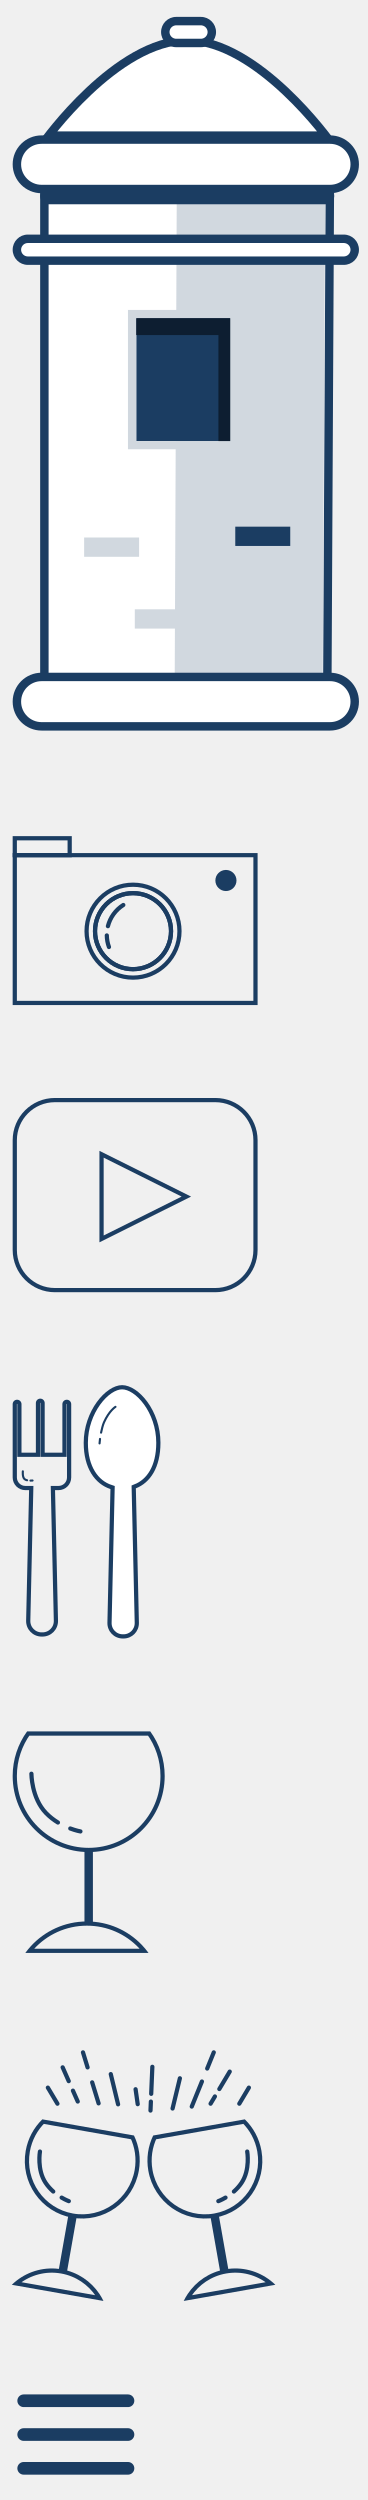
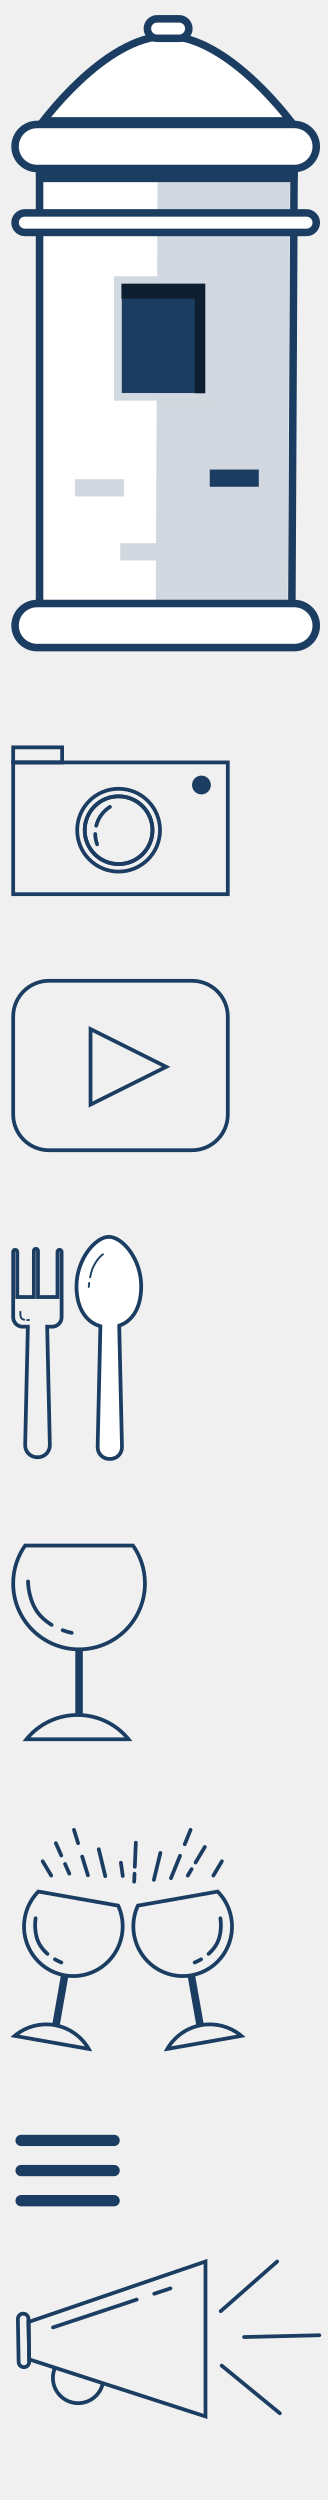
- <svg xmlns="http://www.w3.org/2000/svg" xmlns:xlink="http://www.w3.org/1999/xlink" width="87px" height="592px" viewBox="0 0 87 592" version="1.1">
+ <svg xmlns="http://www.w3.org/2000/svg" xmlns:xlink="http://www.w3.org/1999/xlink" width="87px" height="664px" viewBox="0 0 87 664" version="1.1">
  <defs>
    <polygon id="path-1" points="6.508 34.583 76.143 34.583 75.492 161.822 6.508 161.822" />
    <mask id="mask-2" maskContentUnits="userSpaceOnUse" maskUnits="objectBoundingBox" x="0" y="0" width="69.635" height="127.239" fill="white">
      <use xlink:href="#path-1" />
    </mask>
    <path d="M0,162.149 C0,158.365 3.065,155.297 6.85,155.297 L75.15,155.297 C78.933,155.297 82,158.372 82,162.149 L82,162.149 C82,165.933 78.935,169 75.148,169 L41.877,169 L6.845,169 C3.065,169 0,165.925 0,162.149 L0,162.149 Z" id="path-3" />
    <mask id="mask-4" maskContentUnits="userSpaceOnUse" maskUnits="objectBoundingBox" x="0" y="0" width="82" height="13.703" fill="white">
      <use xlink:href="#path-3" />
    </mask>
    <rect id="path-5" x="0" y="28.058" width="82" height="13.703" rx="6.851" />
    <mask id="mask-6" maskContentUnits="userSpaceOnUse" maskUnits="objectBoundingBox" x="0" y="0" width="82" height="13.703" fill="white">
      <use xlink:href="#path-5" />
    </mask>
    <rect id="path-7" x="0" y="51.548" width="82" height="7.178" rx="3.589" />
    <mask id="mask-8" maskContentUnits="userSpaceOnUse" maskUnits="objectBoundingBox" x="0" y="0" width="82" height="7.178" fill="white">
      <use xlink:href="#path-7" />
    </mask>
    <path d="M41.325,4.568 C58.734,4.568 76.143,29.114 76.143,29.114 L6.508,29.114 C6.508,29.114 23.917,4.568 41.325,4.568 Z" id="path-9" />
    <mask id="mask-10" maskContentUnits="userSpaceOnUse" maskUnits="objectBoundingBox" x="0" y="0" width="69.635" height="24.547" fill="white">
      <use xlink:href="#path-9" />
    </mask>
    <rect id="path-11" x="35.143" y="0" width="13.016" height="7.178" rx="3.589" />
    <mask id="mask-12" maskContentUnits="userSpaceOnUse" maskUnits="objectBoundingBox" x="0" y="0" width="13.016" height="7.178" fill="white">
      <use xlink:href="#path-11" />
    </mask>
    <rect id="path-13" x="0.266" y="0.347" width="22.25" height="29.098" />
    <mask id="mask-14" maskContentUnits="userSpaceOnUse" maskUnits="objectBoundingBox" x="-2" y="-2" width="26.25" height="33.098">
      <rect x="-1.734" y="-1.653" width="26.25" height="33.098" fill="white" />
      <use xlink:href="#path-13" fill="black" />
    </mask>
    <rect id="path-15" x="0" y="4" width="58" height="36" />
    <mask id="mask-16" maskContentUnits="userSpaceOnUse" maskUnits="objectBoundingBox" x="0" y="0" width="58" height="36" fill="white">
      <use xlink:href="#path-15" />
    </mask>
    <circle id="path-17" cx="28.5" cy="22.5" r="9.5" />
    <mask id="mask-18" maskContentUnits="userSpaceOnUse" maskUnits="objectBoundingBox" x="0" y="0" width="19" height="19" fill="white">
      <use xlink:href="#path-17" />
    </mask>
    <circle id="path-19" cx="28.5" cy="22.5" r="9.5" />
    <mask id="mask-20" maskContentUnits="userSpaceOnUse" maskUnits="objectBoundingBox" x="0" y="0" width="19" height="19" fill="white">
      <use xlink:href="#path-19" />
    </mask>
    <circle id="path-21" cx="28.5" cy="22.5" r="11.5" />
    <mask id="mask-22" maskContentUnits="userSpaceOnUse" maskUnits="objectBoundingBox" x="0" y="0" width="23" height="23" fill="white">
      <use xlink:href="#path-21" />
    </mask>
    <rect id="path-23" x="0" y="0" width="14" height="5" />
    <mask id="mask-24" maskContentUnits="userSpaceOnUse" maskUnits="objectBoundingBox" x="0" y="0" width="14" height="5" fill="white">
      <use xlink:href="#path-23" />
    </mask>
    <rect id="path-25" x="0" y="0" width="58" height="46" rx="10" />
    <mask id="mask-26" maskContentUnits="userSpaceOnUse" maskUnits="objectBoundingBox" x="0" y="0" width="58" height="46" fill="white">
      <use xlink:href="#path-25" />
    </mask>
    <polygon id="path-27" points="31.398 12.5 42.229 34.2 20.566 34.2" />
    <mask id="mask-28" maskContentUnits="userSpaceOnUse" maskUnits="objectBoundingBox" x="0" y="0" width="21.663" height="21.7" fill="white">
      <use xlink:href="#path-27" />
    </mask>
    <path d="M29.171,24.442 L29.895,56.269 C29.942,58.329 28.305,60 26.253,60 L26.074,60 C24.016,60 22.386,58.329 22.433,56.269 L23.153,24.608 C19.48,23.401 16.818,19.671 16.818,13.647 C16.818,6.196 22.041,0 25.909,0 C29.778,0 35,6.039 35,13.647 C35,19.512 32.58,23.105 29.171,24.442 Z" id="path-29" />
    <mask id="mask-30" maskContentUnits="userSpaceOnUse" maskUnits="objectBoundingBox" x="0" y="0" width="18.182" height="60" fill="white">
      <use xlink:href="#path-29" />
    </mask>
    <path d="M3.888,24.867 L3.185,55.77 C3.137,57.854 4.788,59.544 6.872,59.544 L7.053,59.544 C9.13,59.544 10.788,57.854 10.74,55.77 L10.036,24.867 L10.855,24.867 C12.517,24.867 13.864,23.519 13.864,21.861 L13.864,18.727 L13.864,4.507 C13.864,3.926 13.395,3.455 12.817,3.455 C12.235,3.455 11.771,3.926 11.771,4.507 L11.771,15.989 L7.586,15.989 L7.586,4.246 C7.586,3.665 7.117,3.194 6.539,3.194 C5.958,3.194 5.493,3.665 5.493,4.246 L5.493,15.989 L2.093,15.989 L2.093,4.507 C2.093,3.926 1.624,3.455 1.046,3.455 C0.464,3.455 0,3.926 0,4.507 L0,18.727 L0,21.861 C0,23.521 1.342,24.867 3.008,24.867 L3.888,24.867 Z" id="path-31" />
    <mask id="mask-32" maskContentUnits="userSpaceOnUse" maskUnits="objectBoundingBox" x="0" y="0" width="13.864" height="56.35" fill="white">
      <use xlink:href="#path-31" />
    </mask>
-     <path d="M32.585,-5.72875081e-14 C34.733,2.967 36,6.615 36,10.559 C36,20.506 27.941,28.57 18,28.57 C8.059,28.57 0,20.506 0,10.559 C0,6.615 1.267,2.967 3.415,9.75797221e-12 L32.585,9.75752812e-12 Z" id="path-33" />
+     <path d="M32.585,2.08721929e-14 C34.733,2.967 36,6.615 36,10.559 C36,20.506 27.941,28.57 18,28.57 C8.059,28.57 0,20.506 0,10.559 C0,6.615 1.267,2.967 3.415,9.83613191e-12 L32.585,9.83568782e-12 Z" id="path-33" />
    <mask id="mask-34" maskContentUnits="userSpaceOnUse" maskUnits="objectBoundingBox" x="0" y="0" width="36" height="28.57" fill="white">
      <use xlink:href="#path-33" />
    </mask>
    <path d="M32.169,52.453 C31.674,51.77 31.132,51.122 30.548,50.516 C27.274,47.115 22.676,45 17.585,45 C12.303,45 7.553,47.276 4.26,50.902 C3.812,51.395 3.391,51.913 3,52.453 L32.169,52.453 Z" id="path-35" />
    <mask id="mask-36" maskContentUnits="userSpaceOnUse" maskUnits="objectBoundingBox" x="0" y="0" width="29.169" height="7.453" fill="white">
      <use xlink:href="#path-35" />
    </mask>
-     <path d="M24.619,3.93018951e-14 C26.243,2.253 27.2,5.024 27.2,8.019 C27.2,15.574 21.111,21.699 13.6,21.699 C6.089,21.699 1.98951966e-13,15.574 1.98951966e-13,8.019 C1.98951966e-13,5.024 0.957,2.253 2.581,3.93018951e-14 L24.619,7.49444951e-12 Z" id="path-37" />
+     <path d="M24.619,7.447154e-12 C26.243,2.253 27.2,5.024 27.2,8.019 C27.2,15.574 21.111,21.699 13.6,21.699 C6.089,21.699 2.46913601e-13,15.574 2.46913601e-13,8.019 C2.46913601e-13,5.024 0.957,2.253 2.581,2.22044605e-16 L24.619,7.45448148e-12 Z" id="path-37" />
    <mask id="mask-38" maskContentUnits="userSpaceOnUse" maskUnits="objectBoundingBox" x="0" y="0" width="27.2" height="21.699" fill="white">
      <use xlink:href="#path-37" />
    </mask>
    <path d="M24.305,39.838 C23.931,39.319 23.522,38.827 23.081,38.366 C20.607,35.784 17.133,34.177 13.286,34.177 C9.296,34.177 5.706,35.906 3.219,38.66 C2.88,39.034 2.562,39.427 2.267,39.838 L24.305,39.838 Z" id="path-39" />
    <mask id="mask-40" maskContentUnits="userSpaceOnUse" maskUnits="objectBoundingBox" x="0" y="0" width="22.039" height="5.661" fill="white">
      <use xlink:href="#path-39" />
    </mask>
-     <path d="M24.619,2.06057393e-13 C26.243,2.253 27.2,5.024 27.2,8.019 C27.2,15.574 21.111,21.699 13.6,21.699 C6.089,21.699 -7.60280727e-13,15.574 -7.60280727e-13,8.019 C-7.60280727e-13,5.024 0.957,2.253 2.581,2.06057393e-13 L24.619,7.66142705e-12 Z" id="path-41" />
+     <path d="M24.619,1.51434421e-13 C26.243,2.253 27.2,5.024 27.2,8.019 C27.2,15.574 21.111,21.699 13.6,21.699 C6.089,21.699 -6.03961325e-13,15.574 -6.03961325e-13,8.019 C-6.03961325e-13,5.024 0.957,2.253 2.581,1.52544644e-13 L24.619,7.60724816e-12 Z" id="path-41" />
    <mask id="mask-42" maskContentUnits="userSpaceOnUse" maskUnits="objectBoundingBox" x="0" y="0" width="27.2" height="21.699" fill="white">
      <use xlink:href="#path-41" />
    </mask>
    <path d="M24.305,39.838 C23.931,39.319 23.522,38.827 23.081,38.366 C20.607,35.784 17.133,34.177 13.286,34.177 C9.296,34.177 5.706,35.906 3.219,38.66 C2.88,39.034 2.562,39.427 2.267,39.838 L24.305,39.838 Z" id="path-43" />
    <mask id="mask-44" maskContentUnits="userSpaceOnUse" maskUnits="objectBoundingBox" x="0" y="0" width="22.039" height="5.661" fill="white">
      <use xlink:href="#path-43" />
+     </mask>
+     <polygon id="path-45" points="3.599 17.382 51.608 0.976 51.608 43.521 3.785 28.037" />
+     <mask id="mask-46" maskContentUnits="userSpaceOnUse" maskUnits="objectBoundingBox" x="0" y="0" width="48.008" height="42.545" fill="white">
+       <use xlink:href="#path-45" />
+     </mask>
+     <rect id="path-47" x="0.877" y="14.595" width="3.807" height="15.215" rx="1.903" />
+     <mask id="mask-48" maskContentUnits="userSpaceOnUse" maskUnits="objectBoundingBox" x="0" y="0" width="3.807" height="15.215" fill="white">
+       <use xlink:href="#path-47" />
+     </mask>
+     <path d="M10.458,29.645 C10.102,30.499 9.905,31.435 9.905,32.418 C9.905,36.397 13.131,39.622 17.109,39.622 L17.109,39.622 C20.56,39.622 23.444,37.196 24.149,33.957" id="path-49" />
+     <mask id="mask-50" maskContentUnits="userSpaceOnUse" maskUnits="objectBoundingBox" x="0" y="0" width="14.243" height="9.977" fill="white">
+       <use xlink:href="#path-49" />
    </mask>
  </defs>
  <g id="Page-1" stroke="none" stroke-width="1" fill="none" fill-rule="evenodd">
    <g id="sprite">
      <g id="ic-fort" transform="translate(3, 4)">
        <use id="Rectangle-2-Copy" stroke="#1B3D62" mask="url(#mask-2)" stroke-width="4" fill="#FFFFFF" xlink:href="#path-1" />
        <polygon id="Rectangle-2-Copy-2" fill="#A4B1C0" opacity="0.5" points="38.887 34.583 74.048 34.583 73.397 161.822 38.349 161.822" />
        <rect id="Rectangle-4" fill="#D1D8DF" x="16.921" y="123.282" width="13.016" height="4.568" />
        <rect id="Rectangle-4" fill="#D1D8DF" x="28.921" y="140.282" width="13.016" height="4.568" />
        <rect id="Rectangle-4-Copy" fill="#1B3D62" x="52.714" y="120.714" width="13.016" height="4.568" />
        <use id="Rectangle-2" stroke="#1B3D62" mask="url(#mask-4)" stroke-width="4" fill="#FFFFFF" xlink:href="#path-3" />
        <use id="Rectangle-2-Copy-3" stroke="#1B3D62" mask="url(#mask-6)" stroke-width="4" fill="#FFFFFF" xlink:href="#path-5" />
        <use id="Rectangle-2-Copy-5" stroke="#1B3D62" mask="url(#mask-8)" stroke-width="4" fill="#FFFFFF" xlink:href="#path-7" />
        <rect id="Rectangle-2-Copy-6" fill="#1B3D62" x="6.508" y="40.456" width="69.635" height="3.915" rx="1.958" />
        <use id="Triangle" stroke="#1B3D62" mask="url(#mask-10)" stroke-width="4" fill="#FFFFFF" xlink:href="#path-9" />
        <use id="Rectangle-2-Copy-4" stroke="#1B3D62" mask="url(#mask-12)" stroke-width="4" fill="#FFFFFF" xlink:href="#path-11" />
        <g id="Group-5" transform="translate(29, 71)">
          <g id="Rectangle-3">
            <use fill="#1B3D62" fill-rule="evenodd" xlink:href="#path-13" />
            <use stroke="#D1D8DF" mask="url(#mask-14)" stroke-width="4" xlink:href="#path-13" />
          </g>
          <polygon id="Rectangle-3" fill="#0D1E31" points="0.266 0.347 22.517 0.347 22.517 29.446 19.723 29.446 19.723 4.345 0.266 4.345" />
        </g>
      </g>
      <g id="ic-camera" transform="translate(3, 198)">
        <use id="Rectangle-15" stroke="#1B3D62" mask="url(#mask-16)" stroke-width="2" xlink:href="#path-15" />
        <use id="Oval" stroke="#1B3D62" mask="url(#mask-18)" stroke-width="2" xlink:href="#path-17" />
        <path d="M27.797,17.184 C25.672,17.644 23.846,18.911 22.658,20.648 M21.662,22.622 C21.363,23.483 21.201,24.408 21.201,25.37" id="Oval-Copy-2" stroke="#1B3D62" stroke-linecap="round" transform="translate(24.49914, 21.27715) rotate(-20) translate(-24.49914, -21.27715) " />
        <use id="Oval-Copy" stroke="#1B3D62" mask="url(#mask-20)" stroke-width="2" xlink:href="#path-19" />
        <use id="Oval-Copy-3" stroke="#1B3D62" mask="url(#mask-22)" stroke-width="2" xlink:href="#path-21" />
        <circle id="Oval-5" fill="#1B3D62" cx="50.5" cy="10.5" r="2.5" />
        <use id="Rectangle-16" stroke="#1B3D62" mask="url(#mask-24)" stroke-width="2" xlink:href="#path-23" />
      </g>
      <g id="ic-video" transform="translate(3, 260)" stroke="#1B3D62" stroke-width="2">
        <use id="Rectangle-14" mask="url(#mask-26)" xlink:href="#path-25" />
        <use id="Triangle" mask="url(#mask-28)" transform="translate(31.39759, 23.35) rotate(-270) translate(-31.39759, -23.35) " xlink:href="#path-27" />
      </g>
      <g id="ic-restaurant" transform="translate(3, 328)" stroke="#1B3D62">
        <use id="Combined-Shape-Copy" mask="url(#mask-30)" stroke-width="2" fill="#FFFFFF" xlink:href="#path-29" />
        <use id="Combined-Shape-Copy-2" mask="url(#mask-32)" stroke-width="2" xlink:href="#path-31" />
        <path d="M24.341,5.141 C24.341,5.141 22.852,6.05 21.623,8.815 C21.337,9.456 21.09,10.512 20.933,11.249 M20.682,12.738 C20.601,13.368 20.575,13.799 20.575,13.799" id="Line-Copy" stroke-width="0.5" stroke-linecap="round" />
        <path d="M2.41,20.41 C2.41,20.41 2.268,21.745 2.8,22.239 C2.953,22.382 3.176,22.471 3.415,22.526 M4.212,22.607 C4.497,22.608 4.705,22.586 4.705,22.586" id="Path-3-Copy" stroke-width="0.5" stroke-linecap="round" />
      </g>
      <g id="ic-bar" transform="translate(3, 410)" stroke="#1B3D62">
        <use id="Combined-Shape" mask="url(#mask-34)" stroke-width="2" xlink:href="#path-33" />
        <use id="Combined-Shape" mask="url(#mask-36)" stroke-width="2" stroke-linecap="round" stroke-linejoin="round" xlink:href="#path-35" />
        <path d="M18,28 L18,45.391" id="Line" stroke-width="2" />
        <path d="M4.438,10.019 C4.438,10.019 4.439,15.73 7.874,19.306 C8.769,20.237 9.752,20.981 10.717,21.57 M13.645,22.988 C15.052,23.513 16.046,23.681 16.046,23.681" id="Path-4" stroke-linecap="round" />
      </g>
      <g id="ic-cheers" transform="translate(0, 486)" stroke="#1B3D62">
        <g id="Group-3-Copy" transform="translate(17.79368, 37.53974) rotate(10) translate(-17.79368, -37.53974) translate(3.793682, 17.53974)">
          <use id="Combined-Shape" mask="url(#mask-38)" stroke-width="2" xlink:href="#path-37" />
          <use id="Combined-Shape" mask="url(#mask-40)" stroke-width="2" stroke-linecap="round" stroke-linejoin="round" xlink:href="#path-39" />
          <path d="M13.6,21.266 L13.6,34.474" id="Line" stroke-width="2" />
          <path d="M3.353,7.609 C3.353,7.609 3.354,11.947 5.949,14.663 C6.625,15.37 7.368,15.935 8.097,16.382 M10.309,17.459 C11.373,17.858 12.124,17.986 12.124,17.986" id="Path-4" stroke-linecap="round" />
        </g>
        <g id="Group-3-Copy" transform="translate(50.20632, 37.53974) scale(-1, 1) rotate(10) translate(-50.20632, -37.53974) translate(36.20632, 17.53974)">
          <use id="Combined-Shape" mask="url(#mask-42)" stroke-width="2" xlink:href="#path-41" />
          <use id="Combined-Shape" mask="url(#mask-44)" stroke-width="2" stroke-linecap="round" stroke-linejoin="round" xlink:href="#path-43" />
          <path d="M13.6,21.266 L13.6,34.474" id="Line" stroke-width="2" />
          <path d="M3.353,7.609 C3.353,7.609 3.354,11.947 5.949,14.663 C6.625,15.37 7.368,15.935 8.097,16.382 M10.309,17.459 C11.373,17.858 12.124,17.986 12.124,17.986" id="Path-4" stroke-linecap="round" />
        </g>
        <path d="M18.889,11.392 L17.448,8.979 M16.184,6.861 L14.356,3.797" id="Line" stroke-linecap="round" transform="translate(16.62222, 7.594937) rotate(7) translate(-16.62222, -7.594937) " />
        <path d="M13.6,12.152 L11.333,8.354" id="Line-Copy-5" stroke-linecap="round" />
        <path d="M58.933,12.152 L56.667,8.354" id="Line-Copy-5" stroke-linecap="round" transform="translate(57.8, 10.25316) scale(-1, 1) translate(-57.8, -10.25316) " />
        <path d="M24.369,11.664 L22.005,7.033 M20.319,3.727 L18.629,0.415" id="Line-Copy-2" stroke-linecap="round" transform="translate(21.4989, 6.039934) rotate(10) translate(-21.4989, -6.039934) " />
        <path d="M29.267,11.736 L25.192,5.602" id="Line-Copy-3" stroke-linecap="round" transform="translate(27.00041, 8.318415) rotate(20) translate(-27.00041, -8.318415) " />
        <path d="M54.4,12.152 L53.378,10.44 M52.327,8.68 L49.867,4.557" id="Line" stroke-linecap="round" transform="translate(52.13333, 8.35443) scale(-1, 1) translate(-52.13333, -8.35443) " />
        <path d="M51.692,12.286 L48.29,6.862 M46.526,4.05 L44.333,0.553" id="Line-Copy-2" stroke-linecap="round" transform="translate(48.01221, 6.419681) scale(-1, 1) rotate(10) translate(-48.01221, -6.419681) " />
        <path d="M44.093,12.725 L40.018,6.591" id="Line-Copy-3" stroke-linecap="round" transform="translate(41.82617, 9.30735) scale(-1, 1) rotate(20) translate(-41.82617, -9.30735) " />
        <path d="M38.935,12.769 L37.674,11.061 M36.581,9.579 L32.779,4.427" id="Line-Copy-4" stroke-linecap="round" transform="translate(35.85671, 8.59799) scale(-1, 1) rotate(34) translate(-35.85671, -8.59799) " />
        <path d="M33.62,11.955 L32.062,8.749" id="Line-Copy-6" stroke-linecap="round" transform="translate(32.48639, 10.05628) scale(-1, 1) rotate(34) translate(-32.48639, -10.05628) " />
      </g>
      <g id="ic-menu" transform="translate(5, 567)" stroke="#1B3D62" stroke-width="3" stroke-linecap="round">
        <path d="M13,-10.805 L13,13.891" id="Line" transform="translate(13, 1.5) rotate(90) translate(-13, -1.5) " />
        <path d="M13,-2.805 L13,21.891" id="Line-Copy-7" transform="translate(13, 9.5) rotate(90) translate(-13, -9.5) " />
        <path d="M13,5.195 L13,29.891" id="Line-Copy-8" transform="translate(13, 17.5) rotate(90) translate(-13, -17.5) " />
      </g>
+       <g id="Group-9" transform="translate(44.4628, 620.7441) rotate(-1) translate(-44.4628, -620.7441) translate(3.462798, 598.7441)" stroke="#1B3D62">
+         <use id="Rectangle" mask="url(#mask-46)" stroke-width="2" transform="translate(27.60354, 22.24864) rotate(1) translate(-27.60354, -22.24864) " xlink:href="#path-45" />
+         <path d="M55.275,15.356 L70.502,2.423" id="Line" stroke-linecap="round" />
+         <path d="M55.275,29.81 L70.502,42.743" id="Line-Copy-13" stroke-linecap="round" />
+         <path d="M61.366,22.33 L81.35,22.203" id="Line-Copy-12" stroke-linecap="round" />
+         <use id="Rectangle-19" mask="url(#mask-48)" stroke-width="2" xlink:href="#path-47" />
+         <path d="M10.499,18.333 L33.083,12.12 M37.819,10.817 L42.19,9.615" id="Line" stroke-linecap="round" transform="translate(26.34469, 13.97388) rotate(-2) translate(-26.34469, -13.97388) " />
+         <use id="Oval-7" mask="url(#mask-50)" stroke-width="2" xlink:href="#path-49" />
+       </g>
    </g>
  </g>
</svg>
